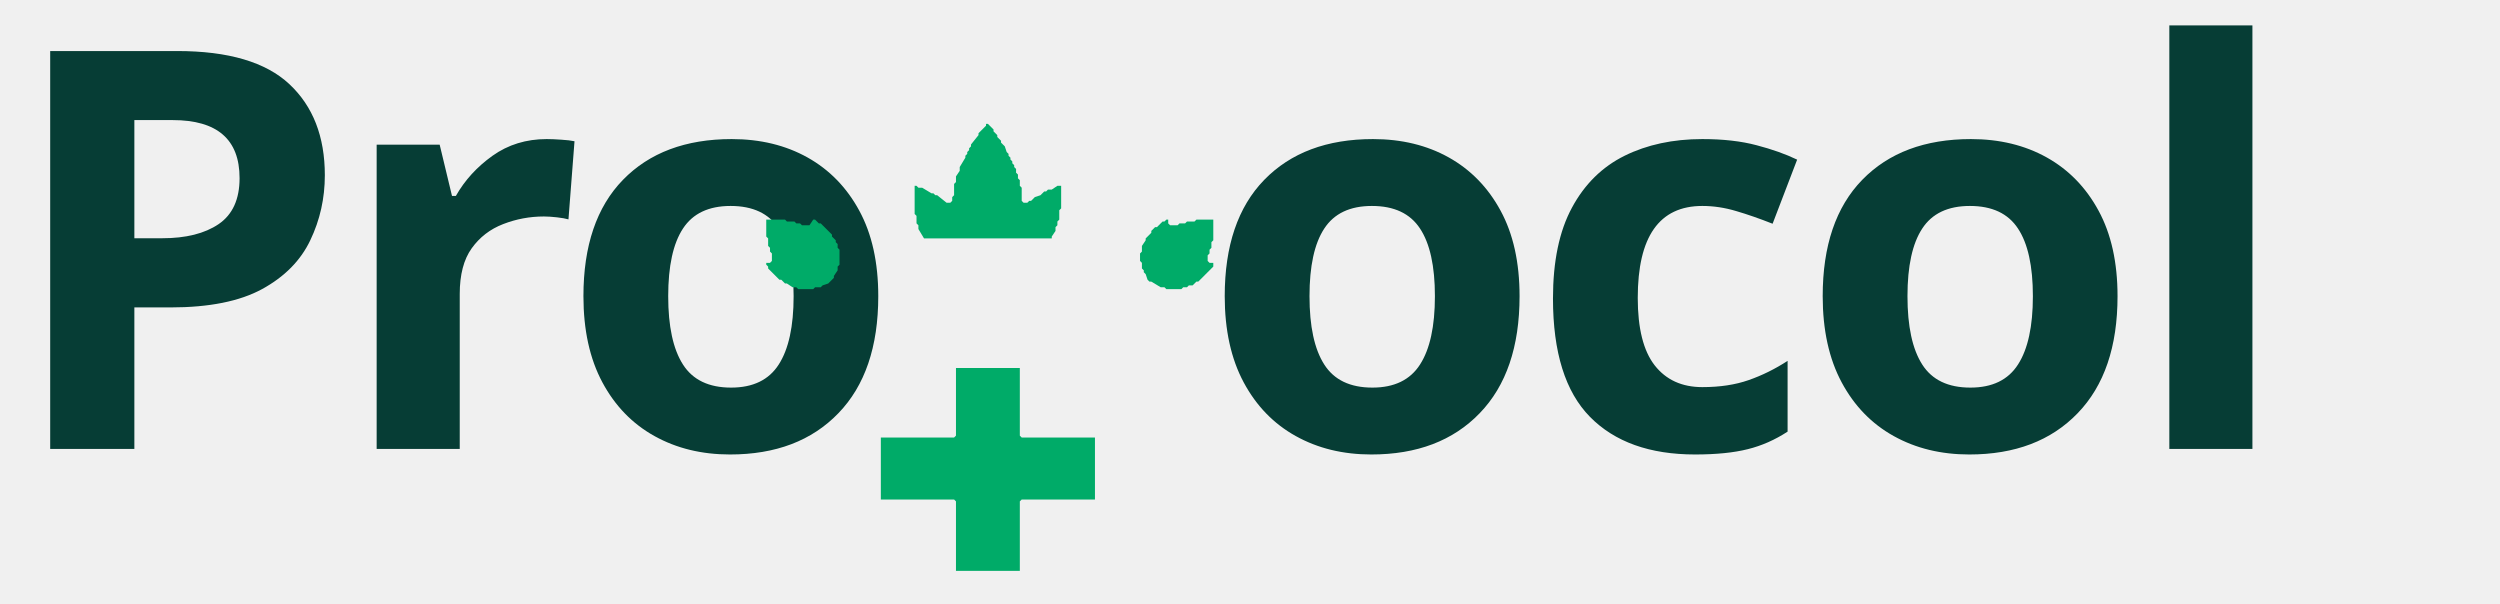
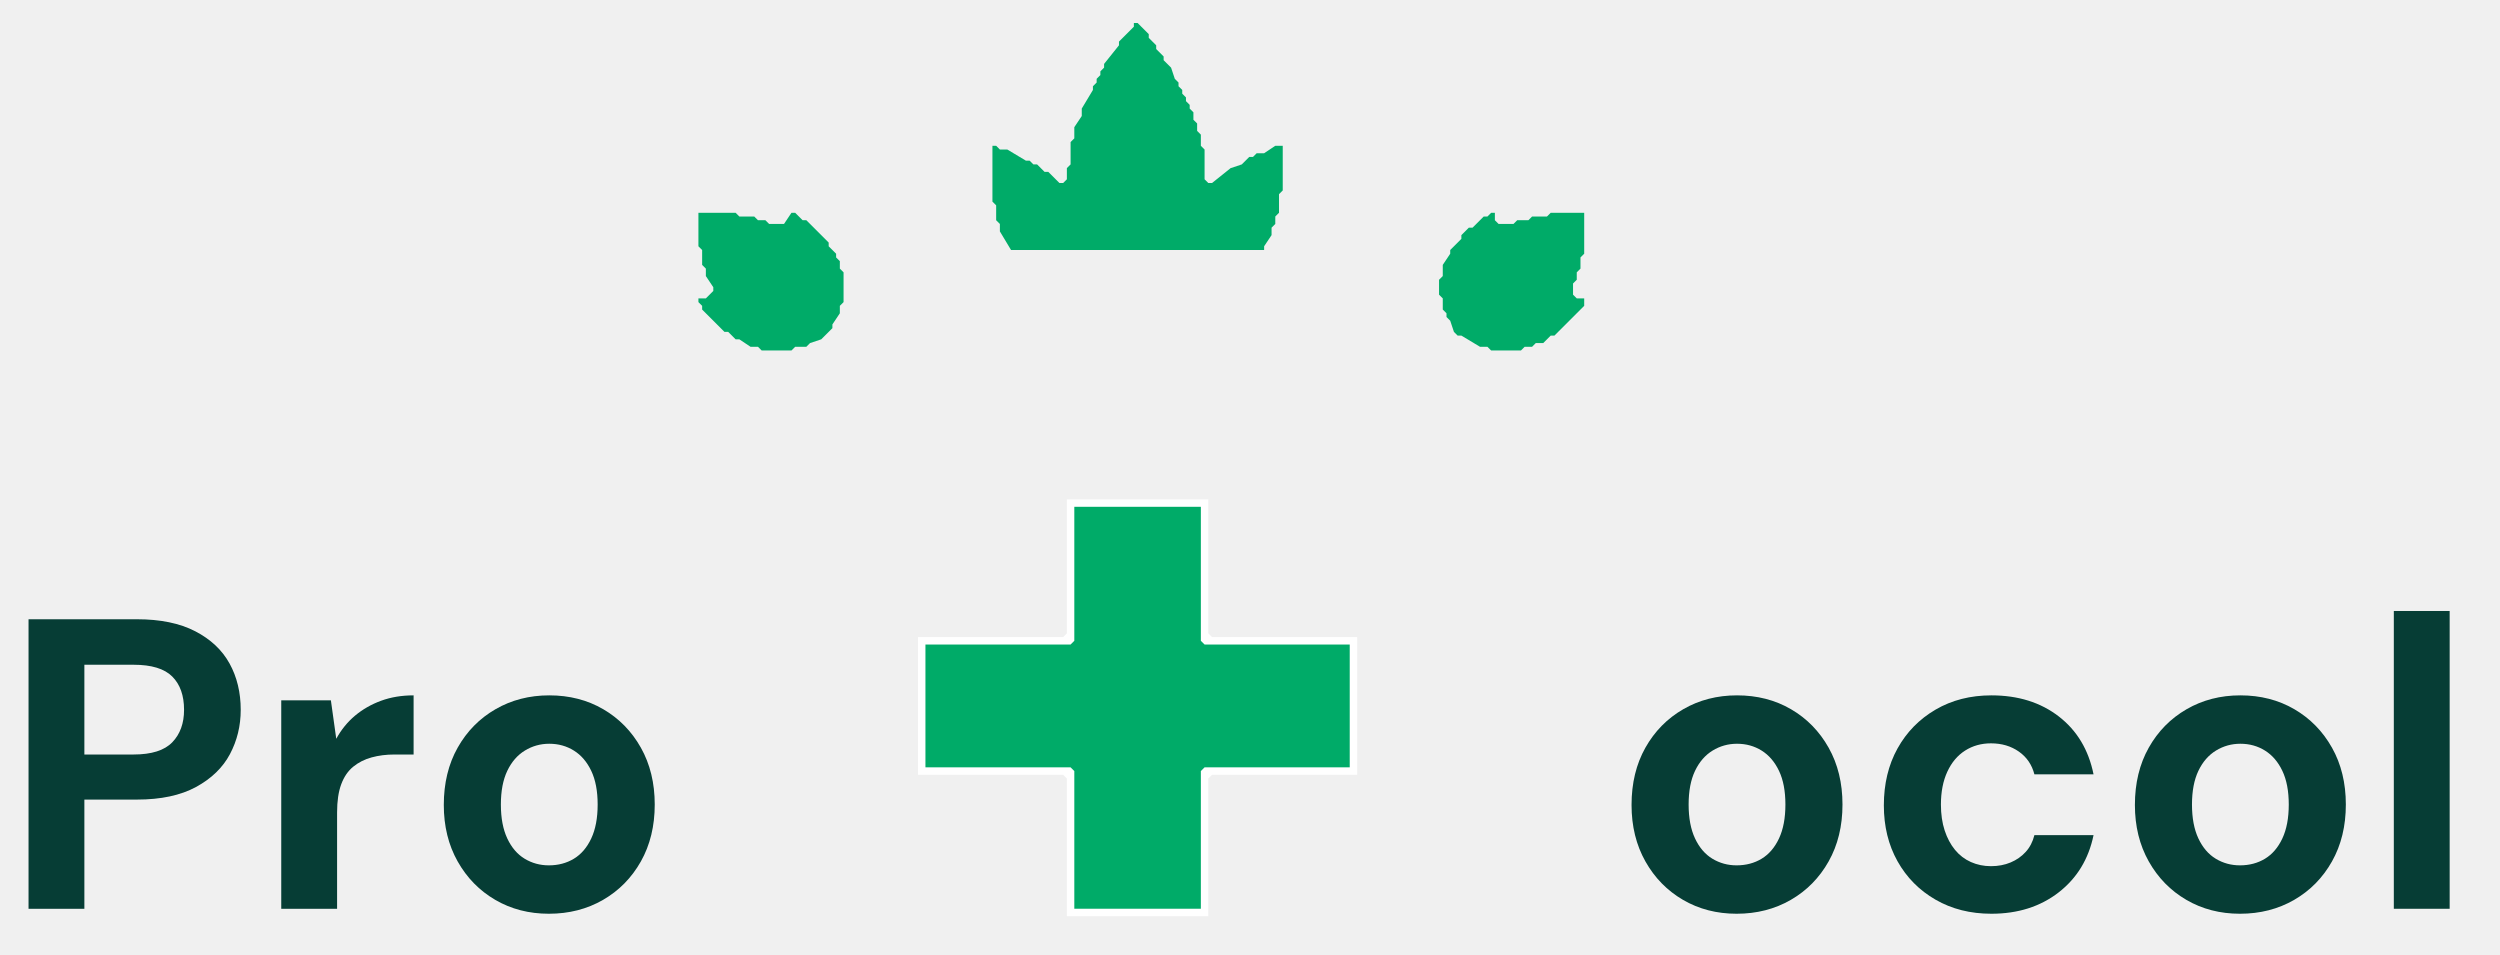
- <svg xmlns="http://www.w3.org/2000/svg" viewBox="0 0 323 78" role="img" aria-label="Protocol">
+ <svg xmlns="http://www.w3.org/2000/svg" viewBox="0 -86.2 435.2 166.2" role="img" aria-label="Protocol">
  <defs>
-     <g id="protocol-t-mark" fill="#00AB68">
-       <path d="M 101.00 130.00 L 101.00 166.00 L 100.00 167.00 L 61.00 167.00 L 61.00 200.00 L 100.00 200.00 L 101.00 201.00 L 101.00 238.00 L 135.00 238.00 L 135.00 201.00 L 136.00 200.00 L 175.00 200.00 L 175.00 167.00 L 136.00 167.00 L 135.00 166.00 L 135.00 130.00 Z" />
-       <path d="M 79.00 33.00 L 79.00 48.00 L 80.00 49.00 L 80.00 53.00 L 81.00 54.00 L 81.00 56.00 L 84.00 61.00 L 152.00 61.00 L 152.00 60.00 L 154.00 57.00 L 154.00 55.00 L 155.00 54.00 L 155.00 52.00 L 156.00 51.00 L 156.00 46.00 L 157.00 45.00 L 157.00 33.00 L 155.00 33.00 L 152.00 35.00 L 150.00 35.00 L 149.00 36.00 L 148.00 36.00 L 146.00 38.00 L 143.00 39.00 L 141.00 41.00 L 140.00 41.00 L 139.00 42.00 L 137.00 42.00 L 136.00 41.00 L 136.00 34.00 L 135.00 33.00 L 135.00 30.00 L 134.00 29.00 L 134.00 27.00 L 133.00 26.00 L 133.00 24.00 L 132.00 23.00 L 132.00 22.00 L 131.00 21.00 L 131.00 20.00 L 130.00 19.00 L 130.00 18.00 L 129.00 17.00 L 129.00 16.00 L 128.00 15.00 L 127.00 12.00 L 125.00 10.00 L 125.00 9.00 L 123.00 7.00 L 123.00 6.00 L 121.00 4.00 L 121.00 3.00 L 118.00 0.00 L 117.00 0.00 L 117.00 1.00 L 113.00 5.00 L 113.00 6.00 L 109.00 11.00 L 109.00 12.00 L 108.00 13.00 L 108.00 14.00 L 107.00 15.00 L 107.00 16.00 L 106.00 17.00 L 106.00 18.00 L 103.00 23.00 L 103.00 25.00 L 101.00 28.00 L 101.00 31.00 L 100.00 32.00 L 100.00 38.00 L 99.00 39.00 L 99.00 41.00 L 98.00 42.00 L 96.00 42.00 L 91.00 38.00 L 90.00 38.00 L 89.00 37.00 L 88.00 37.00 L 83.00 34.00 L 81.00 34.00 L 80.00 33.00 Z" />
-       <path d="M 0.00 51.00 L 0.00 60.00 L 1.00 61.00 L 1.00 65.00 L 2.00 66.00 L 2.00 68.00 L 3.00 69.00 L 3.00 73.00 L 2.00 74.00 L 0.00 74.00 L 0.00 75.00 L 1.00 76.00 L 1.00 77.00 L 7.00 83.00 L 8.00 83.00 L 10.00 85.00 L 11.00 85.00 L 14.00 87.00 L 16.00 87.00 L 17.00 88.00 L 25.00 88.00 L 26.00 87.00 L 29.00 87.00 L 30.00 86.00 L 33.00 85.00 L 36.00 82.00 L 36.00 81.00 L 38.00 78.00 L 38.00 76.00 L 39.00 75.00 L 39.00 67.00 L 38.00 66.00 L 38.00 64.00 L 37.00 63.00 L 37.00 62.00 L 35.00 60.00 L 35.00 59.00 L 29.00 53.00 L 28.00 53.00 L 26.00 51.00 L 25.00 51.00 L 23.00 54.00 L 19.00 54.00 L 18.00 53.00 L 16.00 53.00 L 15.00 52.00 L 11.00 52.00 L 10.00 51.00 Z" />
-       <path d="M 238.00 51.00 L 229.00 51.00 L 228.00 52.00 L 224.00 52.00 L 223.00 53.00 L 220.00 53.00 L 219.00 54.00 L 215.00 54.00 L 214.00 53.00 L 214.00 51.00 L 213.00 51.00 L 212.00 52.00 L 211.00 52.00 L 208.00 55.00 L 207.00 55.00 L 205.00 57.00 L 205.00 58.00 L 202.00 61.00 L 202.00 62.00 L 200.00 65.00 L 200.00 68.00 L 199.00 69.00 L 199.00 73.00 L 200.00 74.00 L 200.00 77.00 L 201.00 78.00 L 201.00 79.00 L 202.00 80.00 L 203.00 83.00 L 204.00 84.00 L 205.00 84.00 L 210.00 87.00 L 212.00 87.00 L 213.00 88.00 L 221.00 88.00 L 222.00 87.00 L 224.00 87.00 L 225.00 86.00 L 227.00 86.00 L 229.00 84.00 L 230.00 84.00 L 238.00 76.00 L 238.00 74.00 L 236.00 74.00 L 235.00 73.00 L 235.00 70.00 L 236.00 69.00 L 236.00 67.00 L 237.00 66.00 L 237.00 63.00 L 238.00 62.00 Z" />
+     <g id="protocol-t-mark">
+       <path d="M 99.00 128.00 L 99.00 164.00 L 98.00 165.00 L 59.00 165.00 L 59.00 202.00 L 98.00 202.00 L 99.00 203.00 L 99.00 240.00 L 137.00 240.00 L 137.00 203.00 L 138.00 202.00 L 177.00 202.00 L 177.00 165.00 L 138.00 165.00 L 137.00 164.00 L 137.00 128.00 Z" fill="#FFFFFF" />
+       <path d="M 101.00 130.00 L 101.00 166.00 L 100.00 167.00 L 61.00 167.00 L 61.00 200.00 L 100.00 200.00 L 101.00 201.00 L 101.00 238.00 L 135.00 238.00 L 135.00 201.00 L 136.00 200.00 L 175.00 200.00 L 175.00 167.00 L 136.00 167.00 L 135.00 166.00 L 135.00 130.00 Z" fill="#00AB68" />
+       <path d="M 79.00 33.00 L 79.00 48.00 L 80.00 49.00 L 80.00 53.00 L 81.00 54.00 L 81.00 56.00 L 84.00 61.00 L 152.00 61.00 L 152.00 60.00 L 154.00 57.00 L 154.00 55.00 L 155.00 54.00 L 155.00 52.00 L 156.00 51.00 L 156.00 46.00 L 157.00 45.00 L 157.00 33.00 L 155.00 33.00 L 152.00 35.00 L 150.00 35.00 L 149.00 36.00 L 148.00 36.00 L 146.00 38.00 L 143.00 39.00 L 138.00 43.00 L 137.00 43.00 L 136.00 42.00 L 136.00 34.00 L 135.00 33.00 L 135.00 30.00 L 134.00 29.00 L 134.00 27.00 L 133.00 26.00 L 133.00 24.00 L 132.00 23.00 L 132.00 22.00 L 131.00 21.00 L 131.00 20.00 L 130.00 19.00 L 130.00 18.00 L 129.00 17.00 L 129.00 16.00 L 128.00 15.00 L 127.00 12.00 L 125.00 10.00 L 125.00 9.00 L 123.00 7.00 L 123.00 6.00 L 121.00 4.00 L 121.00 3.00 L 118.00 0.00 L 117.00 0.00 L 117.00 1.00 L 113.00 5.00 L 113.00 6.00 L 109.00 11.00 L 109.00 12.00 L 108.00 13.00 L 108.00 14.00 L 107.00 15.00 L 107.00 16.00 L 106.00 17.00 L 106.00 18.00 L 103.00 23.00 L 103.00 25.00 L 101.00 28.00 L 101.00 31.00 L 100.00 32.00 L 100.00 38.00 L 99.00 39.00 L 99.00 42.00 L 98.00 43.00 L 97.00 43.00 L 94.00 40.00 L 93.00 40.00 L 91.00 38.00 L 90.00 38.00 L 89.00 37.00 L 88.00 37.00 L 83.00 34.00 L 81.00 34.00 L 80.00 33.00 Z" fill="#00AB68" />
+       <path d="M 0.00 51.00 L 0.00 60.00 L 1.00 61.00 L 1.00 65.00 L 2.00 66.00 L 2.00 68.00 L 4.00 71.00 L 4.00 72.00 L 2.00 74.00 L 0.00 74.00 L 0.00 75.00 L 1.00 76.00 L 1.00 77.00 L 7.00 83.00 L 8.00 83.00 L 10.00 85.00 L 11.00 85.00 L 14.00 87.00 L 16.00 87.00 L 17.00 88.00 L 25.00 88.00 L 26.00 87.00 L 29.00 87.00 L 30.00 86.00 L 33.00 85.00 L 36.00 82.00 L 36.00 81.00 L 38.00 78.00 L 38.00 76.00 L 39.00 75.00 L 39.00 67.00 L 38.00 66.00 L 38.00 64.00 L 37.00 63.00 L 37.00 62.00 L 35.00 60.00 L 35.00 59.00 L 29.00 53.00 L 28.00 53.00 L 26.00 51.00 L 25.00 51.00 L 23.00 54.00 L 19.00 54.00 L 18.00 53.00 L 16.00 53.00 L 15.00 52.00 L 11.00 52.00 L 10.00 51.00 Z" fill="#00AB68" />
+       <path d="M 238.00 51.00 L 229.00 51.00 L 228.00 52.00 L 224.00 52.00 L 223.00 53.00 L 220.00 53.00 L 219.00 54.00 L 215.00 54.00 L 214.00 53.00 L 214.00 51.00 L 213.00 51.00 L 212.00 52.00 L 211.00 52.00 L 208.00 55.00 L 207.00 55.00 L 205.00 57.00 L 205.00 58.00 L 202.00 61.00 L 202.00 62.00 L 200.00 65.00 L 200.00 68.00 L 199.00 69.00 L 199.00 73.00 L 200.00 74.00 L 200.00 77.00 L 201.00 78.00 L 201.00 79.00 L 202.00 80.00 L 203.00 83.00 L 204.00 84.00 L 205.00 84.00 L 210.00 87.00 L 212.00 87.00 L 213.00 88.00 L 221.00 88.00 L 222.00 87.00 L 224.00 87.00 L 225.00 86.00 L 227.00 86.00 L 229.00 84.00 L 230.00 84.00 L 238.00 76.00 L 238.00 74.00 L 236.00 74.00 L 235.00 73.00 L 235.00 70.00 L 236.00 69.00 L 236.00 67.00 L 237.00 66.00 L 237.00 63.00 L 238.00 62.00 Z" fill="#00AB68" />
    </g>
  </defs>
-   <text x="0" y="58" font-family="Outfit, system-ui, sans-serif" font-weight="800" font-size="72" fill="#063d35" letter-spacing="-0.03em">Pro</text>
-   <g transform="translate(99.0 16.0) scale(0.242678)">
+   <path d="M4.968 72.0V21.6H23.832Q29.952 21.6 33.984 23.688Q38.016 25.776 39.96 29.304Q41.904 32.832 41.904 37.368Q41.904 41.544 40.032 45.072Q38.16 48.6 34.128 50.796Q30.096 52.992 23.832 52.992H14.688V72.0ZM14.688 45.144H23.256Q27.936 45.144 29.988 43.02Q32.04 40.896 32.04 37.368Q32.04 33.624 29.988 31.572Q27.936 29.52 23.256 29.52H14.688Z" fill="#063d35" />
+   <path d="M48.96 72.0V35.712H57.6L58.536 42.408Q59.832 40.032 61.812 38.376Q63.792 36.72 66.348 35.784Q68.904 34.848 72.0 34.848V45.144H68.688Q66.528 45.144 64.692 45.648Q62.856 46.152 61.488 47.268Q60.12 48.384 59.4 50.328Q58.68 52.272 58.68 55.224V72.0Z" fill="#063d35" />
+   <path d="M95.544 72.864Q90.36 72.864 86.22 70.452Q82.08 68.04 79.668 63.756Q77.256 59.472 77.256 53.928Q77.256 48.24 79.668 43.956Q82.08 39.672 86.256 37.26Q90.432 34.848 95.616 34.848Q100.872 34.848 105.012 37.26Q109.152 39.672 111.564 43.956Q113.976 48.24 113.976 53.856Q113.976 59.472 111.564 63.756Q109.152 68.04 104.976 70.452Q100.8 72.864 95.544 72.864ZM95.544 64.44Q97.992 64.44 99.9 63.288Q101.808 62.136 102.924 59.76Q104.04 57.384 104.04 53.856Q104.04 50.328 102.924 47.988Q101.808 45.648 99.9 44.46Q97.992 43.272 95.616 43.272Q93.312 43.272 91.368 44.46Q89.424 45.648 88.308 47.988Q87.192 50.328 87.192 53.856Q87.192 57.384 88.308 59.76Q89.424 62.136 91.332 63.288Q93.24 64.44 95.544 64.44Z" fill="#063d35" />
+   <g transform="translate(121.58 -82.20) scale(0.647887)">
    <use href="#protocol-t-mark" />
  </g>
-   <text x="155.0" y="58" font-family="Outfit, system-ui, sans-serif" font-weight="800" font-size="72" fill="#063d35" letter-spacing="-0.03em">ocol</text>
+   <path d="M21.888 72.864Q16.704 72.864 12.564 70.452Q8.424 68.04 6.012 63.756Q3.6 59.472 3.6 53.928Q3.6 48.24 6.012 43.956Q8.424 39.672 12.6 37.26Q16.776 34.848 21.96 34.848Q27.216 34.848 31.356 37.26Q35.496 39.672 37.908 43.956Q40.32 48.24 40.32 53.856Q40.32 59.472 37.908 63.756Q35.496 68.04 31.32 70.452Q27.144 72.864 21.888 72.864ZM21.888 64.44Q24.336 64.44 26.244 63.288Q28.152 62.136 29.268 59.76Q30.384 57.384 30.384 53.856Q30.384 50.328 29.268 47.988Q28.152 45.648 26.244 44.46Q24.336 43.272 21.96 43.272Q19.656 43.272 17.712 44.46Q15.768 45.648 14.652 47.988Q13.536 50.328 13.536 53.856Q13.536 57.384 14.652 59.76Q15.768 62.136 17.676 63.288Q19.584 64.44 21.888 64.44Z" fill="#063d35" transform="translate(280.42, 0)" />
+   <path d="M66.24 72.864Q60.768 72.864 56.52 70.416Q52.272 67.968 49.896 63.72Q47.52 59.472 47.52 54.0Q47.52 48.384 49.896 44.1Q52.272 39.816 56.52 37.332Q60.768 34.848 66.24 34.848Q73.224 34.848 77.976 38.52Q82.728 42.192 84.024 48.6H73.728Q73.08 46.08 71.028 44.64Q68.976 43.2 66.168 43.2Q63.648 43.2 61.668 44.46Q59.688 45.72 58.572 48.132Q57.456 50.544 57.456 53.856Q57.456 56.376 58.104 58.356Q58.752 60.336 59.904 61.74Q61.056 63.144 62.676 63.864Q64.296 64.584 66.168 64.584Q68.04 64.584 69.588 63.936Q71.136 63.288 72.216 62.1Q73.296 60.912 73.728 59.184H84.024Q82.728 65.448 77.94 69.156Q73.152 72.864 66.24 72.864Z" fill="#063d35" transform="translate(280.42, 0)" />
+   <path d="M109.512 72.864Q104.328 72.864 100.188 70.452Q96.048 68.04 93.636 63.756Q91.224 59.472 91.224 53.928Q91.224 48.24 93.636 43.956Q96.048 39.672 100.224 37.26Q104.4 34.848 109.584 34.848Q114.84 34.848 118.98 37.26Q123.12 39.672 125.532 43.956Q127.944 48.24 127.944 53.856Q127.944 59.472 125.532 63.756Q123.12 68.04 118.944 70.452Q114.768 72.864 109.512 72.864ZM109.512 64.44Q111.96 64.44 113.868 63.288Q115.776 62.136 116.892 59.76Q118.008 57.384 118.008 53.856Q118.008 50.328 116.892 47.988Q115.776 45.648 113.868 44.46Q111.96 43.272 109.584 43.272Q107.28 43.272 105.336 44.46Q103.392 45.648 102.276 47.988Q101.16 50.328 101.16 53.856Q101.16 57.384 102.276 59.76Q103.392 62.136 105.3 63.288Q107.208 64.44 109.512 64.44Z" fill="#063d35" transform="translate(280.42, 0)" />
+   <path d="M136.296 72.0V20.16H146.016V72.0Z" fill="#063d35" transform="translate(280.42, 0)" />
</svg>
